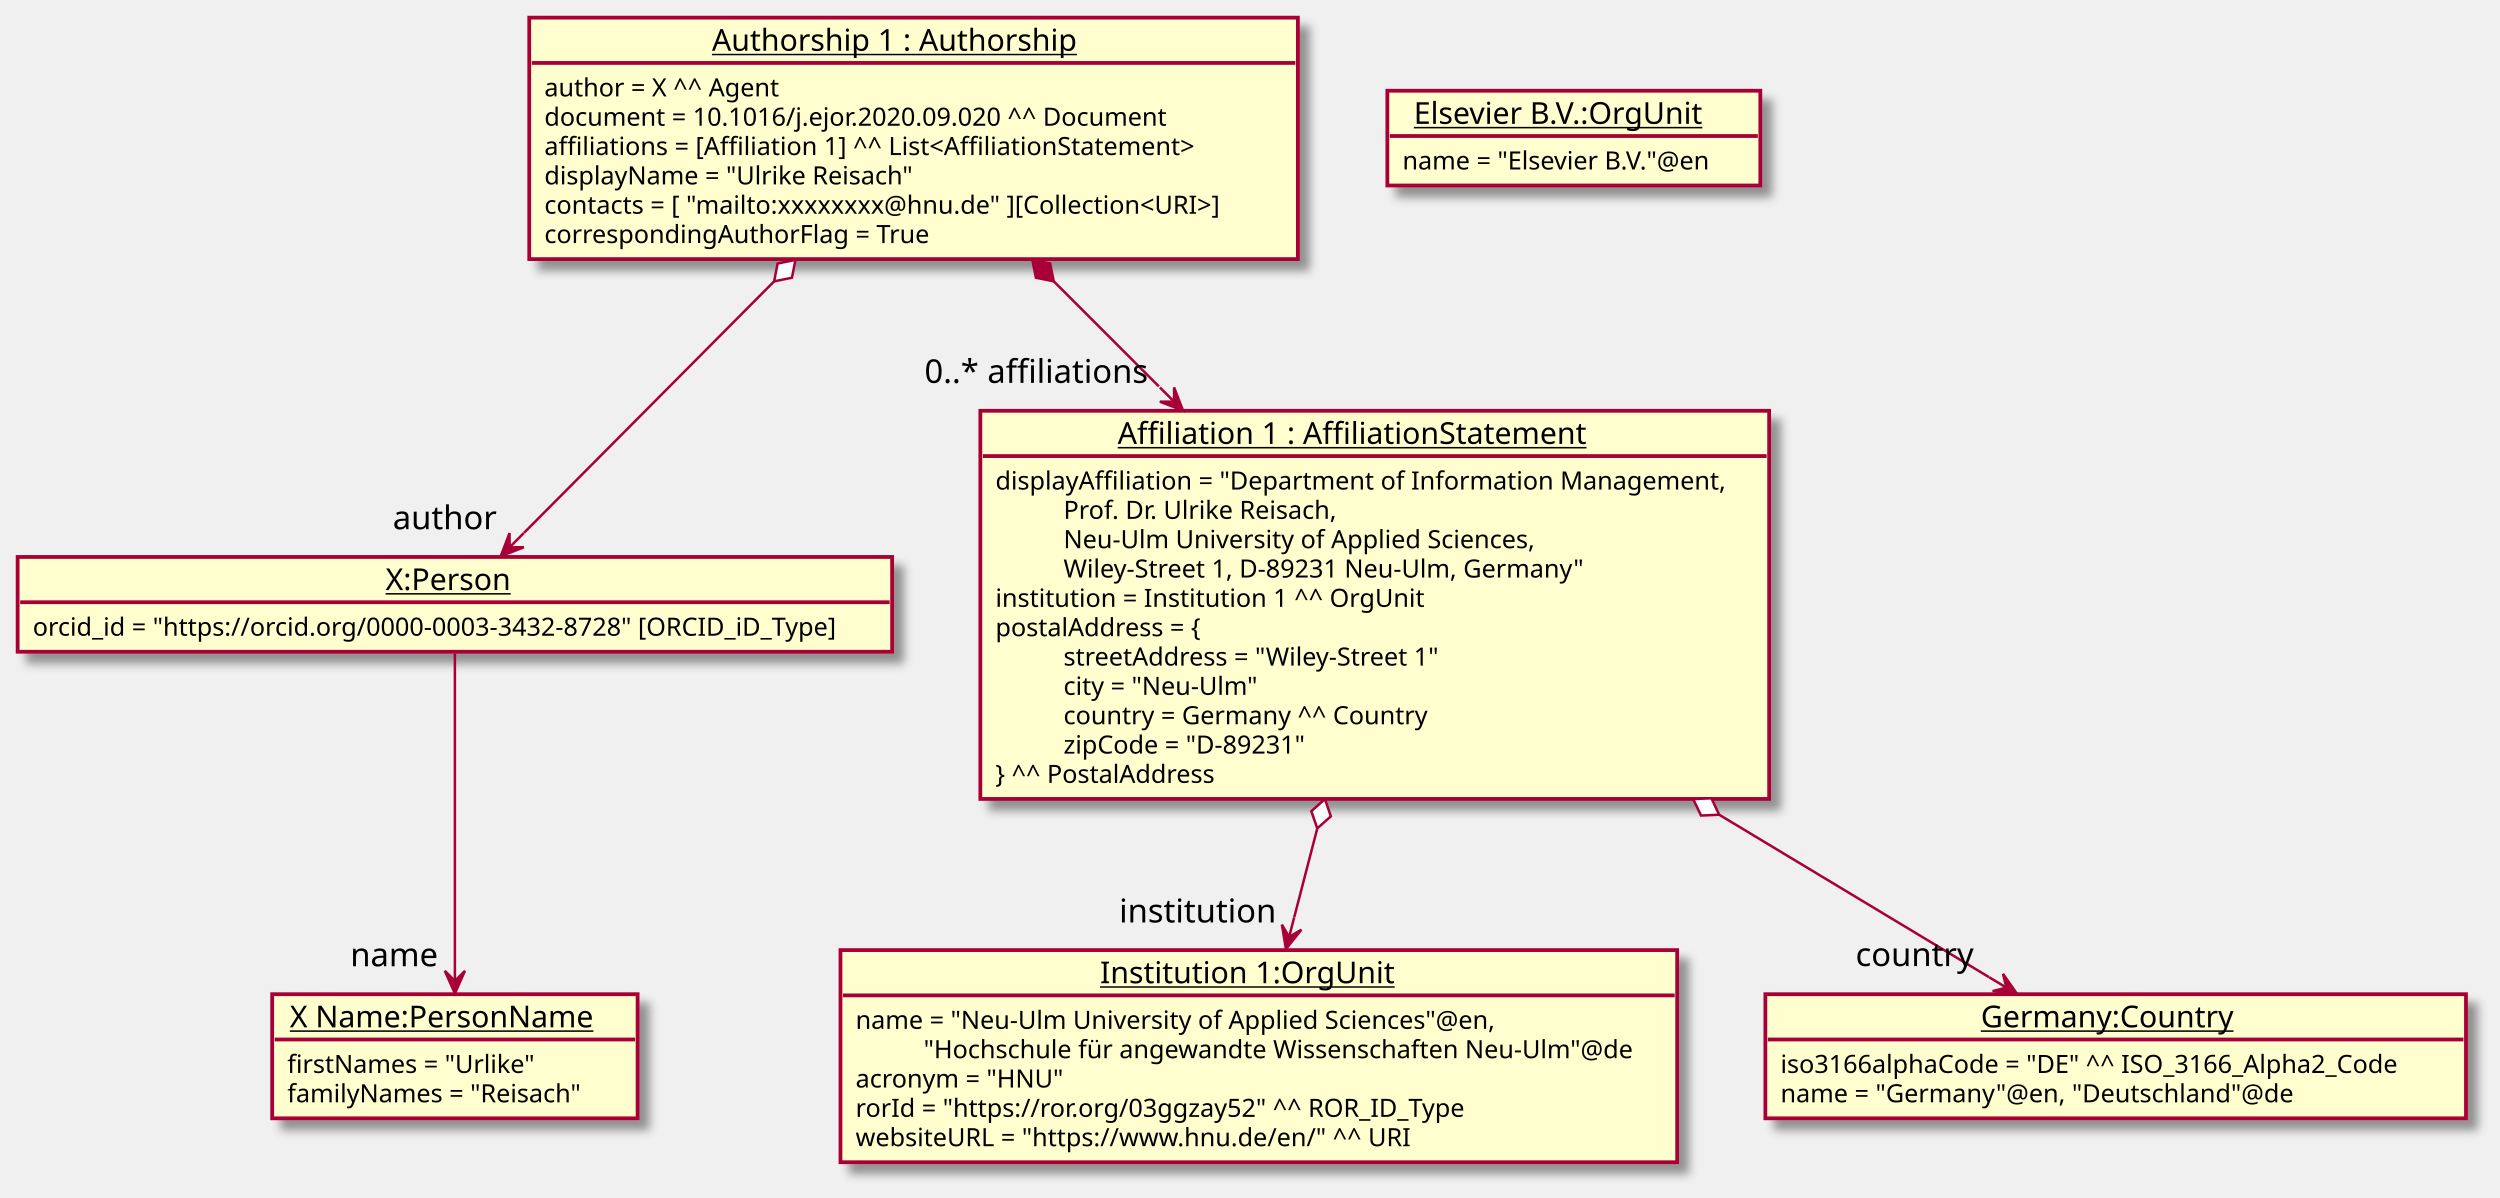
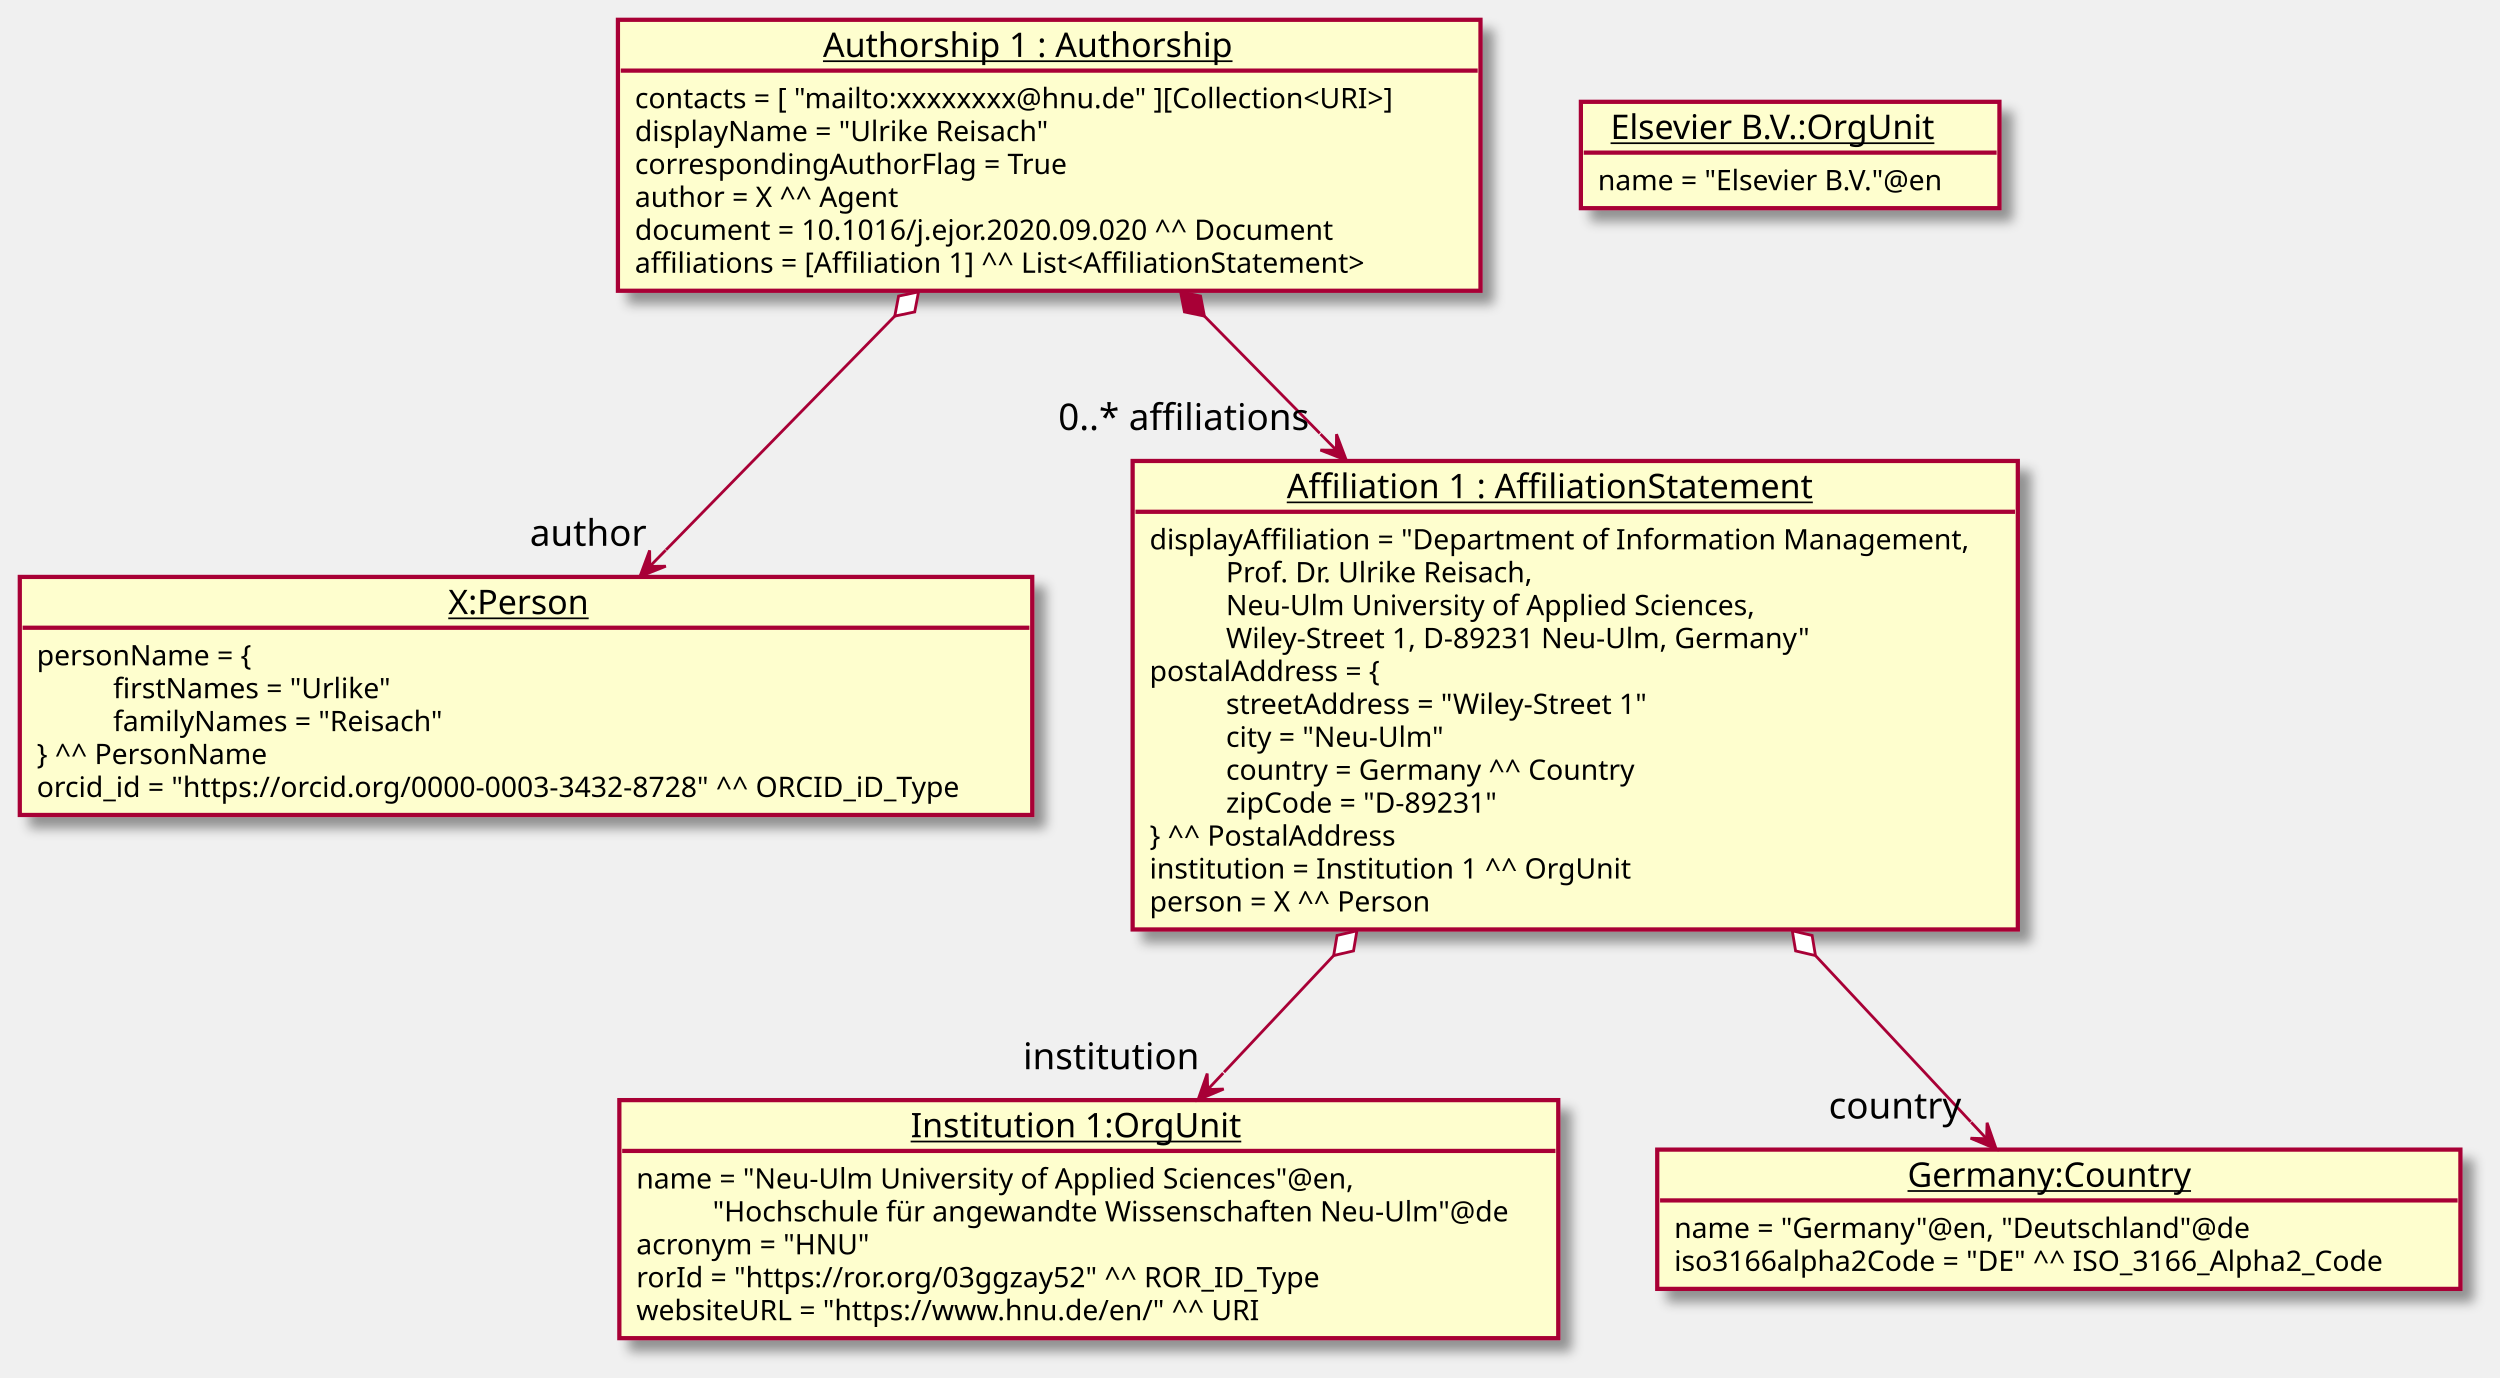
- <svg xmlns="http://www.w3.org/2000/svg" contentScriptType="application/ecmascript" contentStyleType="text/css" height="475px" preserveAspectRatio="none" style="width:992px;height:475px;background:#FFFFFF;" version="1.1" viewBox="0 0 992 475" width="992px" zoomAndPan="magnify">
+ <svg xmlns="http://www.w3.org/2000/svg" contentScriptType="application/ecmascript" contentStyleType="text/css" height="487px" preserveAspectRatio="none" style="width:884px;height:487px;background:#FFFFFF;" version="1.1" viewBox="0 0 884 487" width="884px" zoomAndPan="magnify">
  <defs>
-     <filter height="300%" id="f1i04ds0s8bq6w" width="300%" x="-1" y="-1">
+     <filter height="300%" id="f8684ght5p3r5" width="300%" x="-1" y="-1">
      <feGaussianBlur result="blurOut" stdDeviation="2.0" />
      <feColorMatrix in="blurOut" result="blurOut2" type="matrix" values="0 0 0 0 0 0 0 0 0 0 0 0 0 0 0 0 0 0 .4 0" />
      <feOffset dx="4.0" dy="4.0" in="blurOut2" result="blurOut3" />
      <feBlend in="SourceGraphic" in2="blurOut3" mode="normal" />
    </filter>
  </defs>
  <g>
-     <rect fill="#FEFECE" filter="url(#f1i04ds0s8bq6w)" height="37.609" style="stroke:#A80036;stroke-width:1.5;" width="347" x="7" y="221" />
-     <text fill="#000000" font-family="sans-serif" font-size="12" lengthAdjust="spacing" text-decoration="underline" textLength="55" x="153" y="234.139">X:Person</text>
-     <line style="stroke:#A80036;stroke-width:1.5;" x1="8" x2="353" y1="238.969" y2="238.969" />
-     <text fill="#000000" font-family="sans-serif" font-size="10" lengthAdjust="spacing" textLength="335" x="13" y="252.251">orcid_id = "https://orcid.org/0000-0003-3432-8728" [ORCID_iD_Type]</text>
-     <rect fill="#FEFECE" filter="url(#f1i04ds0s8bq6w)" height="49.25" style="stroke:#A80036;stroke-width:1.5;" width="145" x="108" y="394.5" />
-     <text fill="#000000" font-family="sans-serif" font-size="12" lengthAdjust="spacing" text-decoration="underline" textLength="131" x="115" y="407.639">X Name:PersonName</text>
-     <line style="stroke:#A80036;stroke-width:1.5;" x1="109" x2="252" y1="412.469" y2="412.469" />
-     <text fill="#000000" font-family="sans-serif" font-size="10" lengthAdjust="spacing" textLength="105" x="114" y="425.751">firstNames = "Urlike"</text>
-     <text fill="#000000" font-family="sans-serif" font-size="10" lengthAdjust="spacing" textLength="126" x="114" y="437.392">familyNames = "Reisach"</text>
-     <rect fill="#FEFECE" filter="url(#f1i04ds0s8bq6w)" height="84.172" style="stroke:#A80036;stroke-width:1.5;" width="332" x="333.5" y="377" />
-     <text fill="#000000" font-family="sans-serif" font-size="12" lengthAdjust="spacing" text-decoration="underline" textLength="126" x="436.5" y="390.139">Institution 1:OrgUnit</text>
-     <line style="stroke:#A80036;stroke-width:1.5;" x1="334.5" x2="664.5" y1="394.969" y2="394.969" />
-     <text fill="#000000" font-family="sans-serif" font-size="10" lengthAdjust="spacing" textLength="270" x="339.5" y="408.251">name = "Neu-Ulm University of Applied Sciences"@en,</text>
-     <text fill="#000000" font-family="sans-serif" font-size="10" lengthAdjust="spacing" textLength="293" x="366.5" y="419.892">"Hochschule für angewandte Wissenschaften Neu-Ulm"@de</text>
-     <text fill="#000000" font-family="sans-serif" font-size="10" lengthAdjust="spacing" textLength="91" x="339.5" y="431.532">acronym = "HNU"</text>
-     <text fill="#000000" font-family="sans-serif" font-size="10" lengthAdjust="spacing" textLength="258" x="339.5" y="443.173">rorId = "https://ror.org/03ggzay52" ^^ ROR_ID_Type</text>
-     <text fill="#000000" font-family="sans-serif" font-size="10" lengthAdjust="spacing" textLength="234" x="339.5" y="454.813">websiteURL = "https://www.hnu.de/en/" ^^ URI</text>
-     <rect fill="#FEFECE" filter="url(#f1i04ds0s8bq6w)" height="49.25" style="stroke:#A80036;stroke-width:1.5;" width="278" x="700.5" y="394.5" />
-     <text fill="#000000" font-family="sans-serif" font-size="12" lengthAdjust="spacing" text-decoration="underline" textLength="107" x="786" y="407.639">Germany:Country</text>
-     <line style="stroke:#A80036;stroke-width:1.5;" x1="701.5" x2="977.5" y1="412.469" y2="412.469" />
-     <text fill="#000000" font-family="sans-serif" font-size="10" lengthAdjust="spacing" textLength="266" x="706.5" y="425.751">iso3166alphaCode = "DE" ^^ ISO_3166_Alpha2_Code</text>
-     <text fill="#000000" font-family="sans-serif" font-size="10" lengthAdjust="spacing" textLength="220" x="706.5" y="437.392">name = "Germany"@en, "Deutschland"@de</text>
-     <rect fill="#FEFECE" filter="url(#f1i04ds0s8bq6w)" height="37.609" style="stroke:#A80036;stroke-width:1.5;" width="148" x="550.5" y="36" />
-     <text fill="#000000" font-family="sans-serif" font-size="12" lengthAdjust="spacing" text-decoration="underline" textLength="127" x="561" y="49.139">Elsevier B.V.:OrgUnit</text>
-     <line style="stroke:#A80036;stroke-width:1.5;" x1="551.5" x2="697.5" y1="53.969" y2="53.969" />
-     <text fill="#000000" font-family="sans-serif" font-size="10" lengthAdjust="spacing" textLength="136" x="556.5" y="67.251">name = "Elsevier B.V."@en</text>
-     <rect fill="#FEFECE" filter="url(#f1i04ds0s8bq6w)" height="154.016" style="stroke:#A80036;stroke-width:1.5;" width="313" x="389" y="163" />
-     <text fill="#000000" font-family="sans-serif" font-size="12" lengthAdjust="spacing" text-decoration="underline" textLength="204" x="443.5" y="176.139">Affiliation 1 : AffiliationStatement</text>
-     <line style="stroke:#A80036;stroke-width:1.5;" x1="390" x2="701" y1="180.969" y2="180.969" />
-     <text fill="#000000" font-family="sans-serif" font-size="10" lengthAdjust="spacing" textLength="301" x="395" y="194.251">displayAffiliation = "Department of Information Management,</text>
-     <text fill="#000000" font-family="sans-serif" font-size="10" lengthAdjust="spacing" textLength="115" x="422" y="205.892">Prof. Dr. Ulrike Reisach,</text>
-     <text fill="#000000" font-family="sans-serif" font-size="10" lengthAdjust="spacing" textLength="195" x="422" y="217.532">Neu-Ulm University of Applied Sciences,</text>
-     <text fill="#000000" font-family="sans-serif" font-size="10" lengthAdjust="spacing" textLength="221" x="422" y="229.173">Wiley-Street 1, D-89231 Neu-Ulm, Germany"</text>
-     <text fill="#000000" font-family="sans-serif" font-size="10" lengthAdjust="spacing" textLength="178" x="395" y="240.814">institution = Institution 1 ^^ OrgUnit</text>
-     <text fill="#000000" font-family="sans-serif" font-size="10" lengthAdjust="spacing" textLength="88" x="395" y="252.454">postalAddress = {</text>
-     <text fill="#000000" font-family="sans-serif" font-size="10" lengthAdjust="spacing" textLength="161" x="422" y="264.095">streetAddress = "Wiley-Street 1"</text>
-     <text fill="#000000" font-family="sans-serif" font-size="10" lengthAdjust="spacing" textLength="85" x="422" y="275.735">city = "Neu-Ulm"</text>
-     <text fill="#000000" font-family="sans-serif" font-size="10" lengthAdjust="spacing" textLength="159" x="422" y="287.376">country = Germany ^^ Country</text>
-     <text fill="#000000" font-family="sans-serif" font-size="10" lengthAdjust="spacing" textLength="105" x="422" y="299.017">zipCode = "D-89231"</text>
-     <text fill="#000000" font-family="sans-serif" font-size="10" lengthAdjust="spacing" textLength="97" x="395" y="310.657">} ^^ PostalAddress</text>
-     <rect fill="#FEFECE" filter="url(#f1i04ds0s8bq6w)" height="95.812" style="stroke:#A80036;stroke-width:1.5;" width="305" x="210" y="7" />
-     <text fill="#000000" font-family="sans-serif" font-size="12" lengthAdjust="spacing" text-decoration="underline" textLength="160" x="282.5" y="20.139">Authorship 1 : Authorship</text>
-     <line style="stroke:#A80036;stroke-width:1.5;" x1="211" x2="514" y1="24.969" y2="24.969" />
-     <text fill="#000000" font-family="sans-serif" font-size="10" lengthAdjust="spacing" textLength="103" x="216" y="38.251">author = X ^^ Agent</text>
-     <text fill="#000000" font-family="sans-serif" font-size="10" lengthAdjust="spacing" textLength="264" x="216" y="49.892">document = 10.1016/j.ejor.2020.09.020 ^^ Document</text>
-     <text fill="#000000" font-family="sans-serif" font-size="10" lengthAdjust="spacing" textLength="278" x="216" y="61.532">affiliations = [Affiliation 1] ^^ List&lt;AffiliationStatement&gt;</text>
-     <text fill="#000000" font-family="sans-serif" font-size="10" lengthAdjust="spacing" textLength="154" x="216" y="73.173">displayName = "Ulrike Reisach"</text>
-     <text fill="#000000" font-family="sans-serif" font-size="10" lengthAdjust="spacing" textLength="293" x="216" y="84.814">contacts = [ "mailto:xxxxxxxx@hnu.de" ][Collection&lt;URI&gt;]</text>
-     <text fill="#000000" font-family="sans-serif" font-size="10" lengthAdjust="spacing" textLength="156" x="216" y="96.454">correspondingAuthorFlag = True</text>
-     <path codeLine="10" d="M180.5,259.28 C180.5,290 180.5,352.25 180.5,389 " fill="none" id="X-to-XName" style="stroke:#A80036;stroke-width:1.0;" />
-     <polygon fill="#A80036" points="180.5,394.23,184.5,385.23,180.5,389.23,176.5,385.23,180.5,394.23" style="stroke:#A80036;stroke-width:1.0;" />
-     <text fill="#000000" font-family="sans-serif" font-size="13" lengthAdjust="spacing" textLength="37" x="138.991" y="383.417">name</text>
-     <path codeLine="51" d="M307.171,111.642 C307.171,111.642 233.92,185.29 207.92,211.43 " fill="none" id="Aut1-X" style="stroke:#A80036;stroke-width:1.0;" />
-     <polygon fill="#A80036" points="198.68,220.72,207.861,217.156,202.204,217.173,202.187,211.517,198.68,220.72" style="stroke:#A80036;stroke-width:1.0;" />
-     <line style="stroke:#A80036;stroke-width:1.0;" x1="202.204" x2="207.85" y1="217.173" y2="211.5" />
-     <polygon fill="#FFFFFF" points="315.63,103.13,308.563,104.566,307.171,111.642,314.238,110.205,315.63,103.13" style="stroke:#A80036;stroke-width:1.0;" />
-     <text fill="#000000" font-family="sans-serif" font-size="13" lengthAdjust="spacing" textLength="42" x="155.852" y="209.997">author</text>
-     <path codeLine="52" d="M522.701,328.704 C522.701,328.704 516.34,353.2 513.55,363.95 " fill="none" id="Aff1-Ins1" style="stroke:#A80036;stroke-width:1.0;" />
-     <polygon fill="#A80036" points="510.26,376.6,516.398,368.897,511.519,371.761,508.656,366.883,510.26,376.6" style="stroke:#A80036;stroke-width:1.0;" />
-     <line style="stroke:#A80036;stroke-width:1.0;" x1="511.519" x2="513.53" y1="371.761" y2="364.015" />
-     <polygon fill="#FFFFFF" points="525.72,317.09,520.339,321.891,522.701,328.704,528.082,323.903,525.72,317.09" style="stroke:#A80036;stroke-width:1.0;" />
-     <text fill="#000000" font-family="sans-serif" font-size="13" lengthAdjust="spacing" textLength="63" x="444.084" y="366.023">institution</text>
-     <path codeLine="53" d="M682.171,323.279 C682.171,323.279 759.77,370 789.23,387.73 " fill="none" id="Aff1-Ger" style="stroke:#A80036;stroke-width:1.0;" />
-     <polygon fill="#A80036" points="800.44,394.48,794.788,386.414,796.155,391.904,790.666,393.27,800.44,394.48" style="stroke:#A80036;stroke-width:1.0;" />
-     <line style="stroke:#A80036;stroke-width:1.0;" x1="796.155" x2="789.305" y1="391.904" y2="387.78" />
-     <polygon fill="#FFFFFF" points="671.89,317.09,674.967,323.612,682.171,323.279,679.093,316.758,671.89,317.09" style="stroke:#A80036;stroke-width:1.0;" />
-     <text fill="#000000" font-family="sans-serif" font-size="13" lengthAdjust="spacing" textLength="48" x="736.281" y="383.327">country</text>
-     <path codeLine="54" d="M418.115,111.615 C418.115,111.615 445.91,139.41 459.83,153.33 " fill="none" id="Aut1-Aff1" style="stroke:#A80036;stroke-width:1.0;" />
-     <polygon fill="#A80036" points="469.42,162.92,465.885,153.728,465.885,159.385,460.228,159.385,469.42,162.92" style="stroke:#A80036;stroke-width:1.0;" />
-     <line style="stroke:#A80036;stroke-width:1.0;" x1="465.885" x2="460.23" y1="159.385" y2="153.73" />
-     <polygon fill="#A80036" points="409.63,103.13,411.044,110.201,418.115,111.615,416.701,104.544,409.63,103.13" style="stroke:#A80036;stroke-width:1.0;" />
-     <text fill="#000000" font-family="sans-serif" font-size="13" lengthAdjust="spacing" textLength="91" x="366.832" y="151.931">0..* affiliations</text>
+     <rect fill="#FEFECE" filter="url(#f8684ght5p3r5)" height="84.172" style="stroke:#A80036;stroke-width:1.5;" width="358" x="7" y="204" />
+     <text fill="#000000" font-family="sans-serif" font-size="12" lengthAdjust="spacing" text-decoration="underline" textLength="55" x="158.5" y="217.139">X:Person</text>
+     <line style="stroke:#A80036;stroke-width:1.5;" x1="8" x2="364" y1="221.969" y2="221.969" />
+     <text fill="#000000" font-family="sans-serif" font-size="10" lengthAdjust="spacing" textLength="83" x="13" y="235.251">personName = {</text>
+     <text fill="#000000" font-family="sans-serif" font-size="10" lengthAdjust="spacing" textLength="105" x="40" y="246.892">firstNames = "Urlike"</text>
+     <text fill="#000000" font-family="sans-serif" font-size="10" lengthAdjust="spacing" textLength="126" x="40" y="258.532">familyNames = "Reisach"</text>
+     <text fill="#000000" font-family="sans-serif" font-size="10" lengthAdjust="spacing" textLength="92" x="13" y="270.173">} ^^ PersonName</text>
+     <text fill="#000000" font-family="sans-serif" font-size="10" lengthAdjust="spacing" textLength="346" x="13" y="281.813">orcid_id = "https://orcid.org/0000-0003-3432-8728" ^^ ORCID_iD_Type</text>
+     <rect fill="#FEFECE" filter="url(#f8684ght5p3r5)" height="84.172" style="stroke:#A80036;stroke-width:1.5;" width="332" x="219" y="389" />
+     <text fill="#000000" font-family="sans-serif" font-size="12" lengthAdjust="spacing" text-decoration="underline" textLength="126" x="322" y="402.139">Institution 1:OrgUnit</text>
+     <line style="stroke:#A80036;stroke-width:1.5;" x1="220" x2="550" y1="406.969" y2="406.969" />
+     <text fill="#000000" font-family="sans-serif" font-size="10" lengthAdjust="spacing" textLength="270" x="225" y="420.251">name = "Neu-Ulm University of Applied Sciences"@en,</text>
+     <text fill="#000000" font-family="sans-serif" font-size="10" lengthAdjust="spacing" textLength="293" x="252" y="431.892">"Hochschule für angewandte Wissenschaften Neu-Ulm"@de</text>
+     <text fill="#000000" font-family="sans-serif" font-size="10" lengthAdjust="spacing" textLength="91" x="225" y="443.532">acronym = "HNU"</text>
+     <text fill="#000000" font-family="sans-serif" font-size="10" lengthAdjust="spacing" textLength="258" x="225" y="455.173">rorId = "https://ror.org/03ggzay52" ^^ ROR_ID_Type</text>
+     <text fill="#000000" font-family="sans-serif" font-size="10" lengthAdjust="spacing" textLength="234" x="225" y="466.813">websiteURL = "https://www.hnu.de/en/" ^^ URI</text>
+     <rect fill="#FEFECE" filter="url(#f8684ght5p3r5)" height="49.25" style="stroke:#A80036;stroke-width:1.5;" width="284" x="586" y="406.5" />
+     <text fill="#000000" font-family="sans-serif" font-size="12" lengthAdjust="spacing" text-decoration="underline" textLength="107" x="674.5" y="419.639">Germany:Country</text>
+     <line style="stroke:#A80036;stroke-width:1.5;" x1="587" x2="869" y1="424.469" y2="424.469" />
+     <text fill="#000000" font-family="sans-serif" font-size="10" lengthAdjust="spacing" textLength="220" x="592" y="437.751">name = "Germany"@en, "Deutschland"@de</text>
+     <text fill="#000000" font-family="sans-serif" font-size="10" lengthAdjust="spacing" textLength="272" x="592" y="449.392">iso3166alpha2Code = "DE" ^^ ISO_3166_Alpha2_Code</text>
+     <rect fill="#FEFECE" filter="url(#f8684ght5p3r5)" height="37.609" style="stroke:#A80036;stroke-width:1.5;" width="148" x="559" y="36" />
+     <text fill="#000000" font-family="sans-serif" font-size="12" lengthAdjust="spacing" text-decoration="underline" textLength="127" x="569.5" y="49.139">Elsevier B.V.:OrgUnit</text>
+     <line style="stroke:#A80036;stroke-width:1.5;" x1="560" x2="706" y1="53.969" y2="53.969" />
+     <text fill="#000000" font-family="sans-serif" font-size="10" lengthAdjust="spacing" textLength="136" x="565" y="67.251">name = "Elsevier B.V."@en</text>
+     <rect fill="#FEFECE" filter="url(#f8684ght5p3r5)" height="165.656" style="stroke:#A80036;stroke-width:1.5;" width="313" x="400.5" y="163" />
+     <text fill="#000000" font-family="sans-serif" font-size="12" lengthAdjust="spacing" text-decoration="underline" textLength="204" x="455" y="176.139">Affiliation 1 : AffiliationStatement</text>
+     <line style="stroke:#A80036;stroke-width:1.5;" x1="401.5" x2="712.5" y1="180.969" y2="180.969" />
+     <text fill="#000000" font-family="sans-serif" font-size="10" lengthAdjust="spacing" textLength="301" x="406.5" y="194.251">displayAffiliation = "Department of Information Management,</text>
+     <text fill="#000000" font-family="sans-serif" font-size="10" lengthAdjust="spacing" textLength="115" x="433.5" y="205.892">Prof. Dr. Ulrike Reisach,</text>
+     <text fill="#000000" font-family="sans-serif" font-size="10" lengthAdjust="spacing" textLength="195" x="433.5" y="217.532">Neu-Ulm University of Applied Sciences,</text>
+     <text fill="#000000" font-family="sans-serif" font-size="10" lengthAdjust="spacing" textLength="221" x="433.5" y="229.173">Wiley-Street 1, D-89231 Neu-Ulm, Germany"</text>
+     <text fill="#000000" font-family="sans-serif" font-size="10" lengthAdjust="spacing" textLength="88" x="406.5" y="240.814">postalAddress = {</text>
+     <text fill="#000000" font-family="sans-serif" font-size="10" lengthAdjust="spacing" textLength="161" x="433.5" y="252.454">streetAddress = "Wiley-Street 1"</text>
+     <text fill="#000000" font-family="sans-serif" font-size="10" lengthAdjust="spacing" textLength="85" x="433.5" y="264.095">city = "Neu-Ulm"</text>
+     <text fill="#000000" font-family="sans-serif" font-size="10" lengthAdjust="spacing" textLength="159" x="433.5" y="275.735">country = Germany ^^ Country</text>
+     <text fill="#000000" font-family="sans-serif" font-size="10" lengthAdjust="spacing" textLength="105" x="433.5" y="287.376">zipCode = "D-89231"</text>
+     <text fill="#000000" font-family="sans-serif" font-size="10" lengthAdjust="spacing" textLength="97" x="406.5" y="299.017">} ^^ PostalAddress</text>
+     <text fill="#000000" font-family="sans-serif" font-size="10" lengthAdjust="spacing" textLength="178" x="406.5" y="310.657">institution = Institution 1 ^^ OrgUnit</text>
+     <text fill="#000000" font-family="sans-serif" font-size="10" lengthAdjust="spacing" textLength="109" x="406.5" y="322.298">person = X ^^ Person</text>
+     <rect fill="#FEFECE" filter="url(#f8684ght5p3r5)" height="95.812" style="stroke:#A80036;stroke-width:1.5;" width="305" x="218.5" y="7" />
+     <text fill="#000000" font-family="sans-serif" font-size="12" lengthAdjust="spacing" text-decoration="underline" textLength="160" x="291" y="20.139">Authorship 1 : Authorship</text>
+     <line style="stroke:#A80036;stroke-width:1.5;" x1="219.5" x2="522.5" y1="24.969" y2="24.969" />
+     <text fill="#000000" font-family="sans-serif" font-size="10" lengthAdjust="spacing" textLength="293" x="224.5" y="38.251">contacts = [ "mailto:xxxxxxxx@hnu.de" ][Collection&lt;URI&gt;]</text>
+     <text fill="#000000" font-family="sans-serif" font-size="10" lengthAdjust="spacing" textLength="154" x="224.5" y="49.892">displayName = "Ulrike Reisach"</text>
+     <text fill="#000000" font-family="sans-serif" font-size="10" lengthAdjust="spacing" textLength="156" x="224.5" y="61.532">correspondingAuthorFlag = True</text>
+     <text fill="#000000" font-family="sans-serif" font-size="10" lengthAdjust="spacing" textLength="103" x="224.5" y="73.173">author = X ^^ Agent</text>
+     <text fill="#000000" font-family="sans-serif" font-size="10" lengthAdjust="spacing" textLength="264" x="224.5" y="84.814">document = 10.1016/j.ejor.2020.09.020 ^^ Document</text>
+     <text fill="#000000" font-family="sans-serif" font-size="10" lengthAdjust="spacing" textLength="278" x="224.5" y="96.454">affiliations = [Affiliation 1] ^^ List&lt;AffiliationStatement&gt;</text>
+     <path codeLine="49" d="M316.391,111.781 C316.391,111.781 260.2,169.19 235.48,194.45 " fill="none" id="Aut1-X" style="stroke:#A80036;stroke-width:1.0;" />
+     <polygon fill="#A80036" points="226.28,203.85,235.433,200.215,229.777,200.276,229.715,194.62,226.28,203.85" style="stroke:#A80036;stroke-width:1.0;" />
+     <line style="stroke:#A80036;stroke-width:1.0;" x1="229.777" x2="235.375" y1="200.276" y2="194.555" />
+     <polygon fill="#FFFFFF" points="324.79,103.21,317.734,104.696,316.391,111.781,323.447,110.295,324.79,103.21" style="stroke:#A80036;stroke-width:1.0;" />
+     <text fill="#000000" font-family="sans-serif" font-size="13" lengthAdjust="spacing" textLength="42" x="187.353" y="193.001">author</text>
+     <path codeLine="50" d="M471.583,337.875 C471.583,337.875 444.62,366.57 432.81,379.13 " fill="none" id="Aff1-Ins1" style="stroke:#A80036;stroke-width:1.0;" />
+     <polygon fill="#A80036" points="423.62,388.91,432.698,385.09,427.044,385.266,426.868,379.612,423.62,388.91" style="stroke:#A80036;stroke-width:1.0;" />
+     <line style="stroke:#A80036;stroke-width:1.0;" x1="427.044" x2="432.525" y1="385.266" y2="379.435" />
+     <polygon fill="#FFFFFF" points="479.8,329.13,472.776,330.763,471.583,337.875,478.606,336.242,479.8,329.13" style="stroke:#A80036;stroke-width:1.0;" />
+     <text fill="#000000" font-family="sans-serif" font-size="13" lengthAdjust="spacing" textLength="63" x="361.755" y="378.07">institution</text>
+     <path codeLine="51" d="M641.947,337.894 C641.947,337.894 681.47,380.2 696.84,396.66 " fill="none" id="Aff1-Ger" style="stroke:#A80036;stroke-width:1.0;" />
+     <polygon fill="#A80036" points="705.86,406.31,702.633,397.005,702.444,402.658,696.791,402.469,705.86,406.31" style="stroke:#A80036;stroke-width:1.0;" />
+     <line style="stroke:#A80036;stroke-width:1.0;" x1="702.444" x2="696.985" y1="402.658" y2="396.81" />
+     <polygon fill="#FFFFFF" points="633.75,329.13,634.927,336.244,641.947,337.894,640.77,330.779,633.75,329.13" style="stroke:#A80036;stroke-width:1.0;" />
+     <text fill="#000000" font-family="sans-serif" font-size="13" lengthAdjust="spacing" textLength="48" x="646.613" y="395.516">country</text>
+     <path codeLine="52" d="M425.873,111.767 C425.873,111.767 453.1,139.42 466.68,153.22 " fill="none" id="Aut1-Aff1" style="stroke:#A80036;stroke-width:1.0;" />
+     <polygon fill="#A80036" points="476.06,162.75,472.589,153.533,472.549,159.19,466.893,159.15,476.06,162.75" style="stroke:#A80036;stroke-width:1.0;" />
+     <line style="stroke:#A80036;stroke-width:1.0;" x1="472.549" x2="466.94" y1="159.19" y2="153.485" />
+     <polygon fill="#A80036" points="417.46,103.21,418.814,110.293,425.873,111.767,424.519,104.685,417.46,103.21" style="stroke:#A80036;stroke-width:1.0;" />
+     <text fill="#000000" font-family="sans-serif" font-size="13" lengthAdjust="spacing" textLength="91" x="374.194" y="152.038">0..* affiliations</text>
  </g>
</svg>
